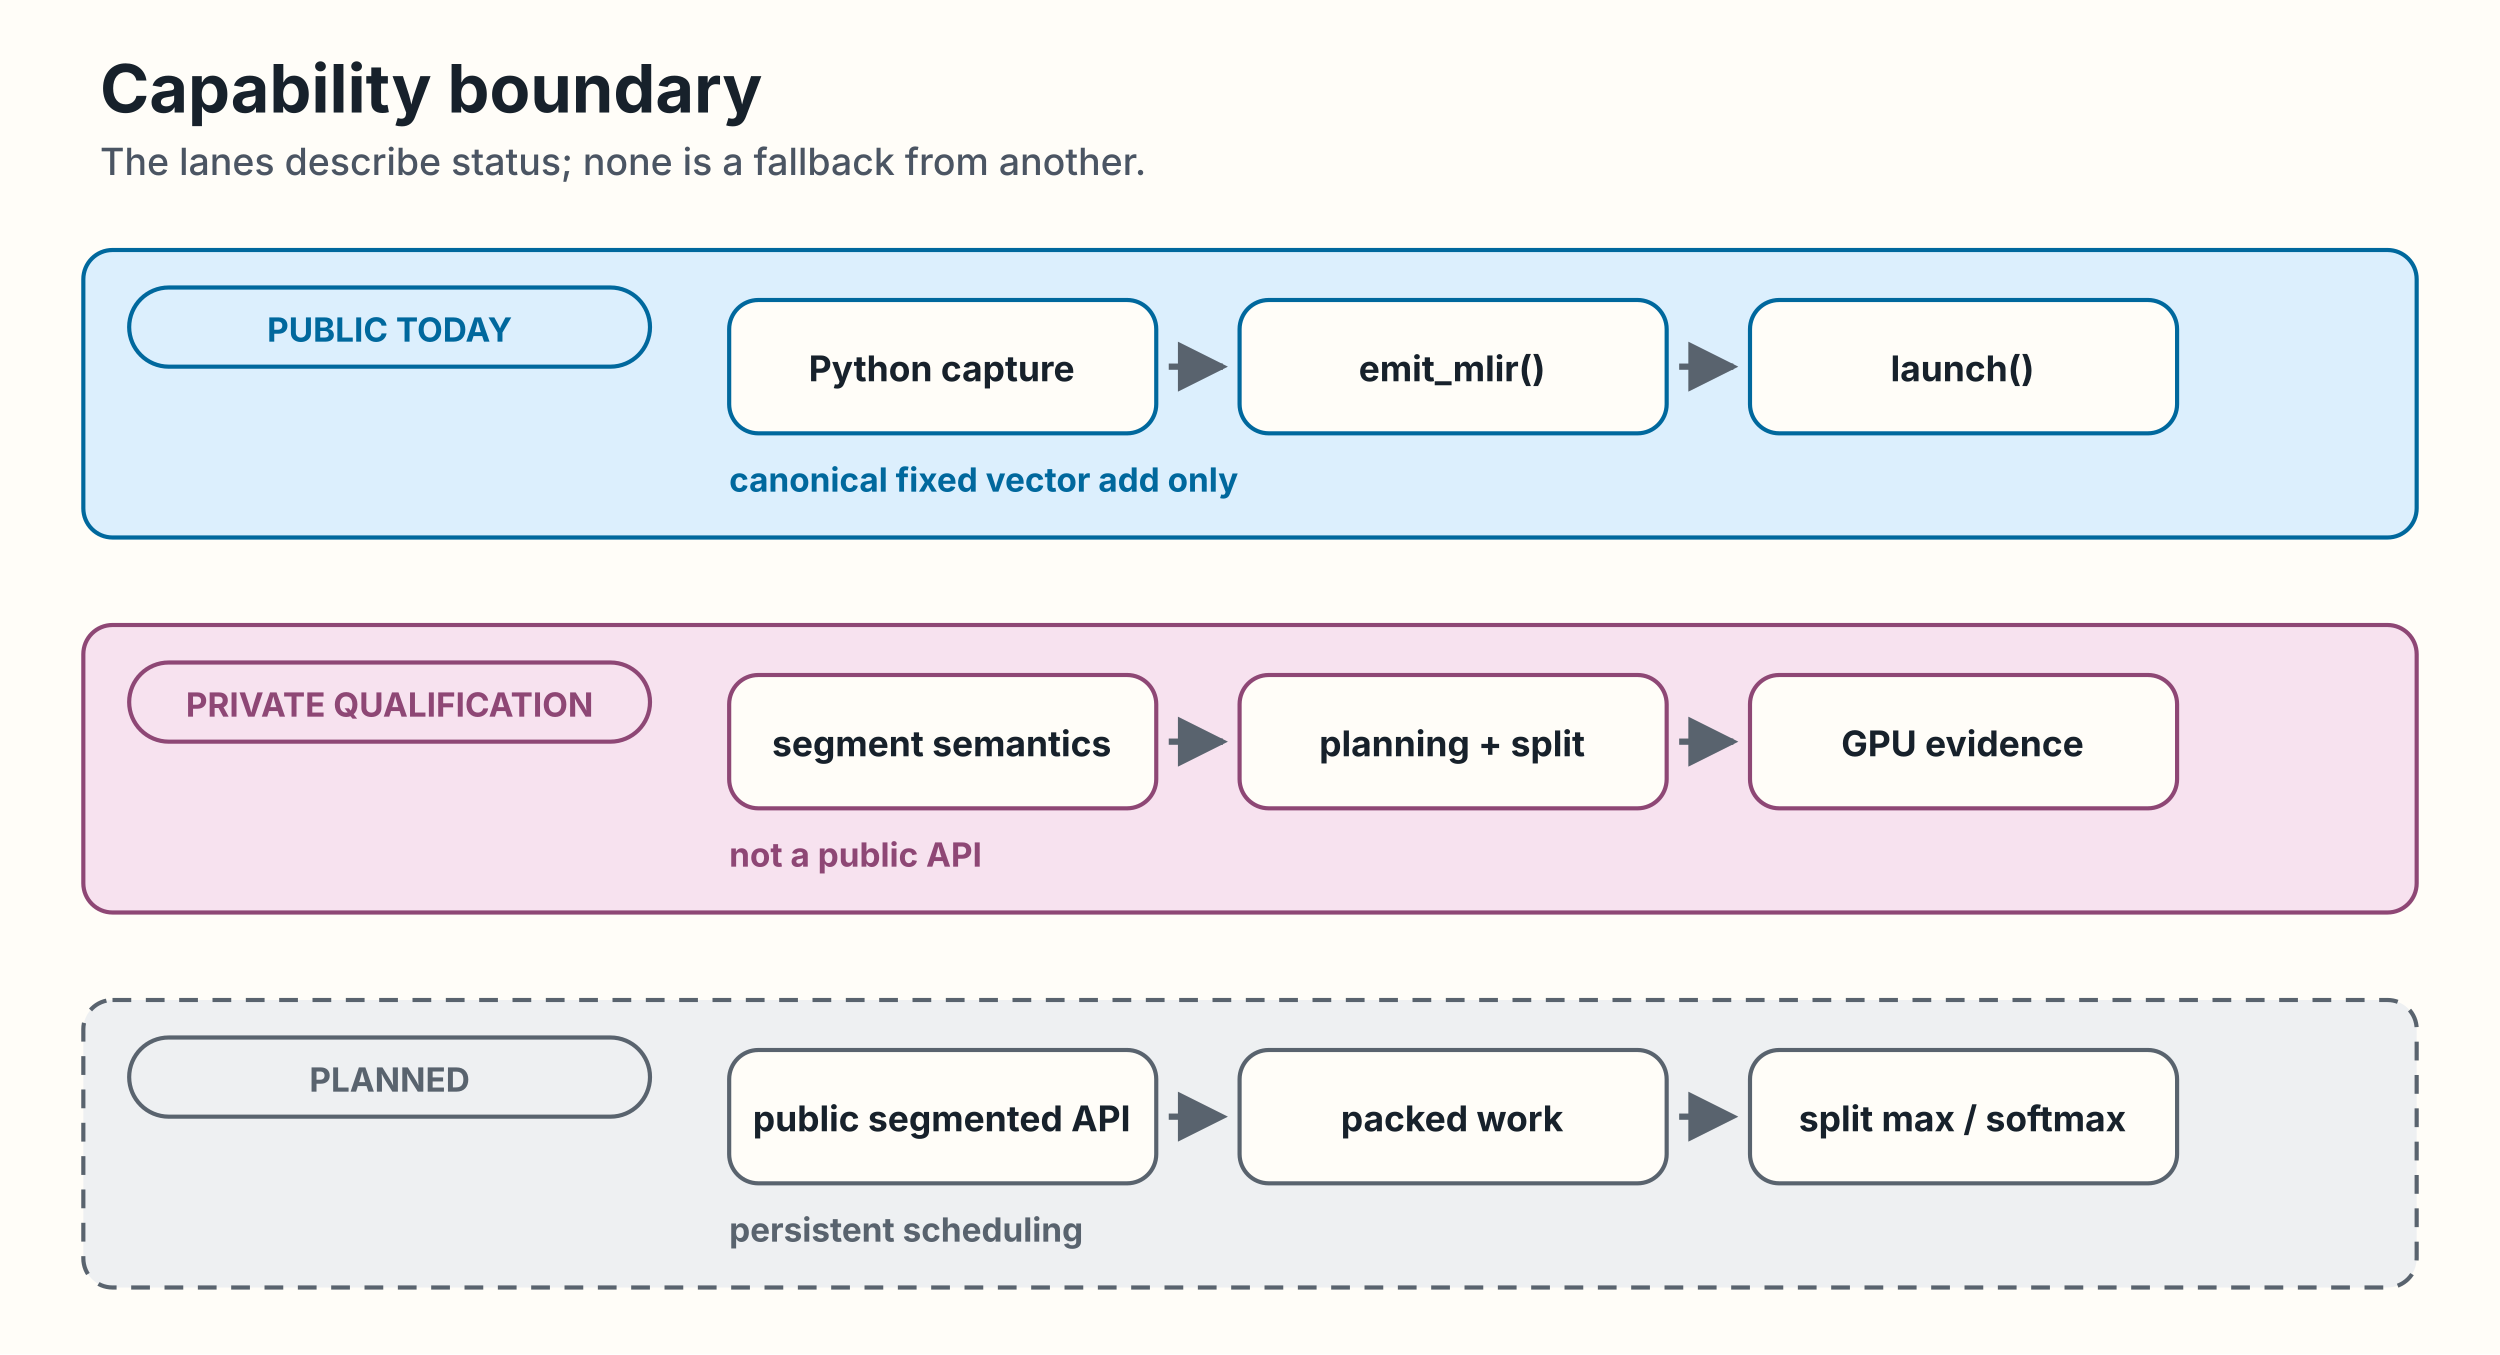
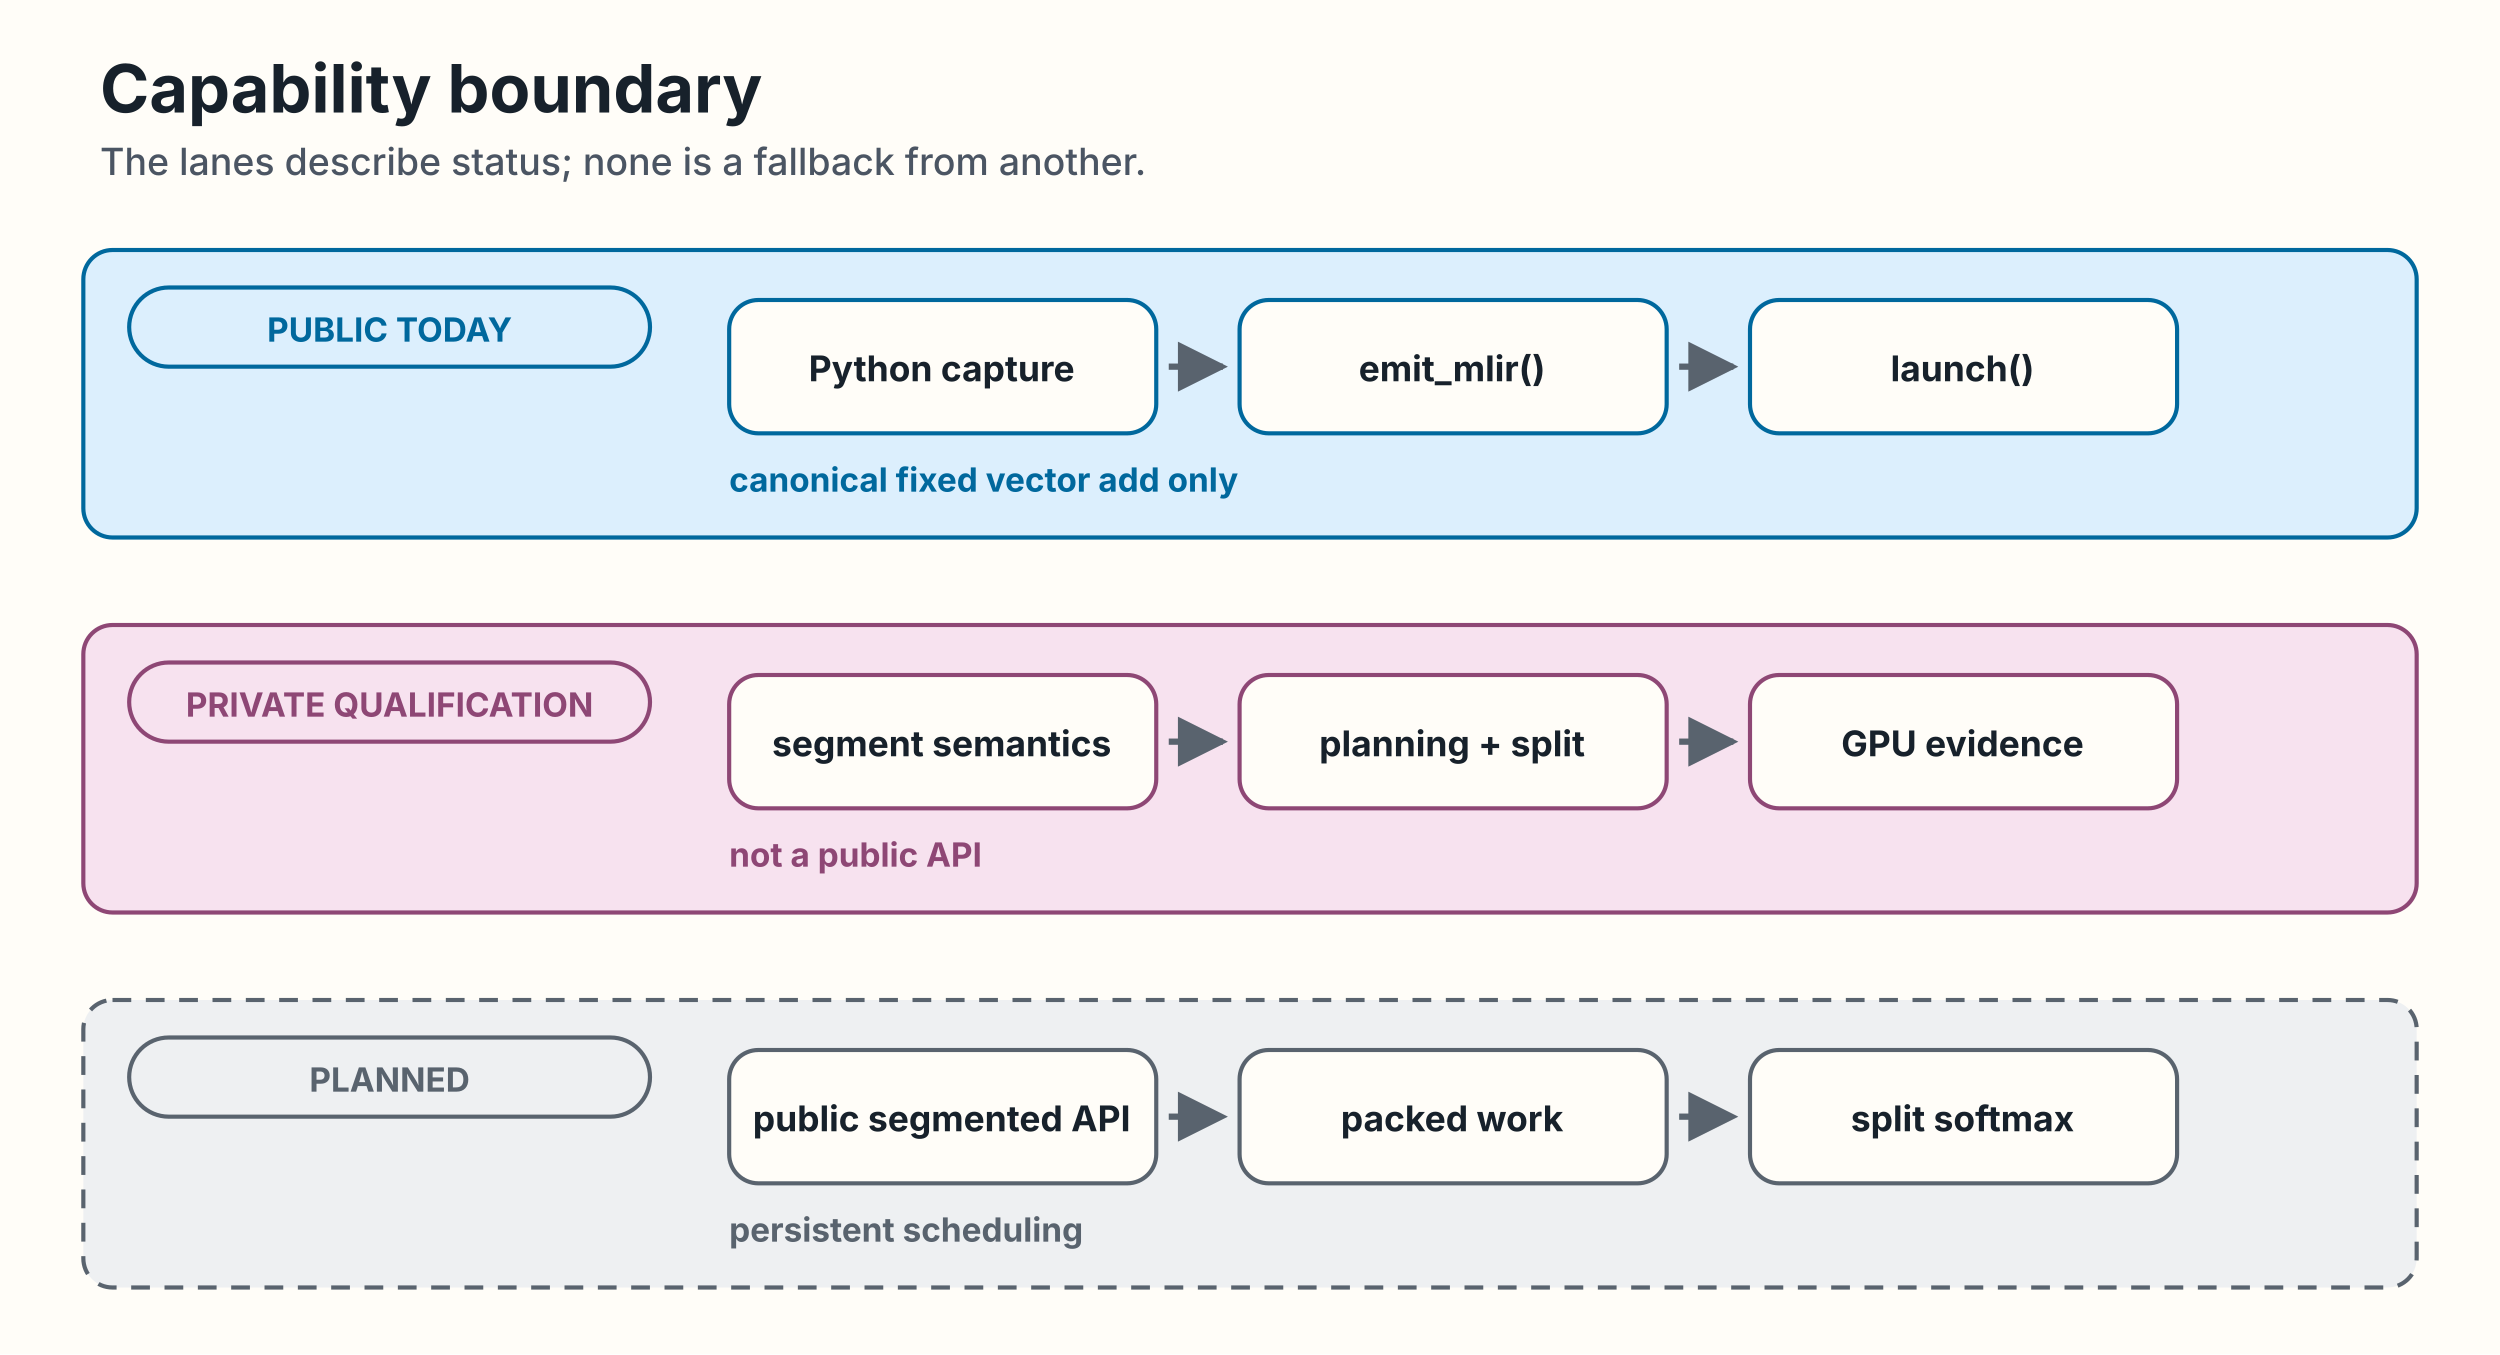
<svg xmlns="http://www.w3.org/2000/svg" viewBox="0 0 1200 650" role="img" aria-labelledby="capability-boundary-title capability-boundary-description" font-family="system-ui, -apple-system, BlinkMacSystemFont, 'Segoe UI', sans-serif">
  <defs>
    <marker id="capability-boundary-arrow" viewBox="0 0 10 10" refX="9" refY="5" markerWidth="8" markerHeight="8" orient="auto">
      <path d="M 0 0 L 10 5 L 0 10 z" fill="#59636E" />
    </marker>
  </defs>
  <rect data-role="canvas" x="0" y="0" width="1200" height="650" fill="#FFFDF8" />
  <text x="48" y="54" font-size="32" font-weight="750" fill="#17212B" text-anchor="start">Capability boundary</text>
  <text x="48" y="84" font-size="18" font-weight="500" fill="#4B5563" text-anchor="start">The lanes describe status; none is a fallback from another.</text>
  <rect x="40" y="120" width="1120" height="138" rx="14" fill="#DCEFFD" stroke="#00689D" stroke-width="2" />
  <rect x="62" y="138" width="250" height="38" rx="19" fill="#DCEFFD" stroke="#00689D" stroke-width="2" />
  <text x="187" y="164" font-size="16" font-weight="750" fill="#00689D" text-anchor="middle">PUBLIC TODAY</text>
  <rect x="350" y="144" width="205" height="64" rx="14" fill="#FFFDF8" stroke="#00689D" stroke-width="2" />
  <text x="452" y="183" font-size="17" font-weight="650" fill="#17212B" text-anchor="middle">Python capture</text>
  <rect x="595" y="144" width="205" height="64" rx="14" fill="#FFFDF8" stroke="#00689D" stroke-width="2" />
  <text x="697" y="183" font-size="17" font-weight="650" fill="#17212B" text-anchor="middle">emit_mlir()</text>
  <line x1="561" y1="176" x2="587" y2="176" stroke="#59636E" stroke-width="3" marker-end="url(#capability-boundary-arrow)" />
  <rect x="840" y="144" width="205" height="64" rx="14" fill="#FFFDF8" stroke="#00689D" stroke-width="2" />
  <text x="942" y="183" font-size="17" font-weight="650" fill="#17212B" text-anchor="middle">launch()</text>
  <line x1="806" y1="176" x2="832" y2="176" stroke="#59636E" stroke-width="3" marker-end="url(#capability-boundary-arrow)" />
  <text x="350" y="236" font-size="16" font-weight="650" fill="#00689D" text-anchor="start">canonical fixed vector add only</text>
  <rect x="40" y="300" width="1120" height="138" rx="14" fill="#F7E2EF" stroke="#8E4775" stroke-width="2" />
  <rect x="62" y="318" width="250" height="38" rx="19" fill="#F7E2EF" stroke="#8E4775" stroke-width="2" />
  <text x="187" y="344" font-size="16" font-weight="750" fill="#8E4775" text-anchor="middle">PRIVATE QUALIFICATION</text>
  <rect x="350" y="324" width="205" height="64" rx="14" fill="#FFFDF8" stroke="#8E4775" stroke-width="2" />
  <text x="452" y="363" font-size="17" font-weight="650" fill="#17212B" text-anchor="middle">segment semantics</text>
  <rect x="595" y="324" width="205" height="64" rx="14" fill="#FFFDF8" stroke="#8E4775" stroke-width="2" />
  <text x="697" y="363" font-size="17" font-weight="650" fill="#17212B" text-anchor="middle">planning + split</text>
  <line x1="561" y1="356" x2="587" y2="356" stroke="#59636E" stroke-width="3" marker-end="url(#capability-boundary-arrow)" />
  <rect x="840" y="324" width="205" height="64" rx="14" fill="#FFFDF8" stroke="#8E4775" stroke-width="2" />
  <text x="942" y="363" font-size="17" font-weight="650" fill="#17212B" text-anchor="middle">GPU evidence</text>
  <line x1="806" y1="356" x2="832" y2="356" stroke="#59636E" stroke-width="3" marker-end="url(#capability-boundary-arrow)" />
  <text x="350" y="416" font-size="16" font-weight="650" fill="#8E4775" text-anchor="start">not a public API</text>
  <rect x="40" y="480" width="1120" height="138" rx="14" fill="#EEF0F2" stroke="#59636E" stroke-width="2" stroke-dasharray="9 7" />
  <rect x="62" y="498" width="250" height="38" rx="19" fill="#EEF0F2" stroke="#59636E" stroke-width="2" />
  <text x="187" y="524" font-size="16" font-weight="750" fill="#59636E" text-anchor="middle">PLANNED</text>
  <rect x="350" y="504" width="205" height="64" rx="14" fill="#FFFDF8" stroke="#59636E" stroke-width="2" />
  <text x="452" y="543" font-size="17" font-weight="650" fill="#17212B" text-anchor="middle">public segmented API</text>
  <rect x="595" y="504" width="205" height="64" rx="14" fill="#FFFDF8" stroke="#59636E" stroke-width="2" />
  <text x="697" y="543" font-size="17" font-weight="650" fill="#17212B" text-anchor="middle">packed work</text>
  <line x1="561" y1="536" x2="587" y2="536" stroke="#59636E" stroke-width="3" stroke-dasharray="8 7" marker-end="url(#capability-boundary-arrow)" />
  <rect x="840" y="504" width="205" height="64" rx="14" fill="#FFFDF8" stroke="#59636E" stroke-width="2" />
-   <text x="942" y="543" font-size="17" font-weight="650" fill="#17212B" text-anchor="middle">split max / softmax</text>
+   <text x="942" y="543" font-size="17" font-weight="650" fill="#17212B" text-anchor="middle">split softmax</text>
  <line x1="806" y1="536" x2="832" y2="536" stroke="#59636E" stroke-width="3" stroke-dasharray="8 7" marker-end="url(#capability-boundary-arrow)" />
  <text x="350" y="596" font-size="16" font-weight="650" fill="#59636E" text-anchor="start">persistent scheduling</text>
</svg>
